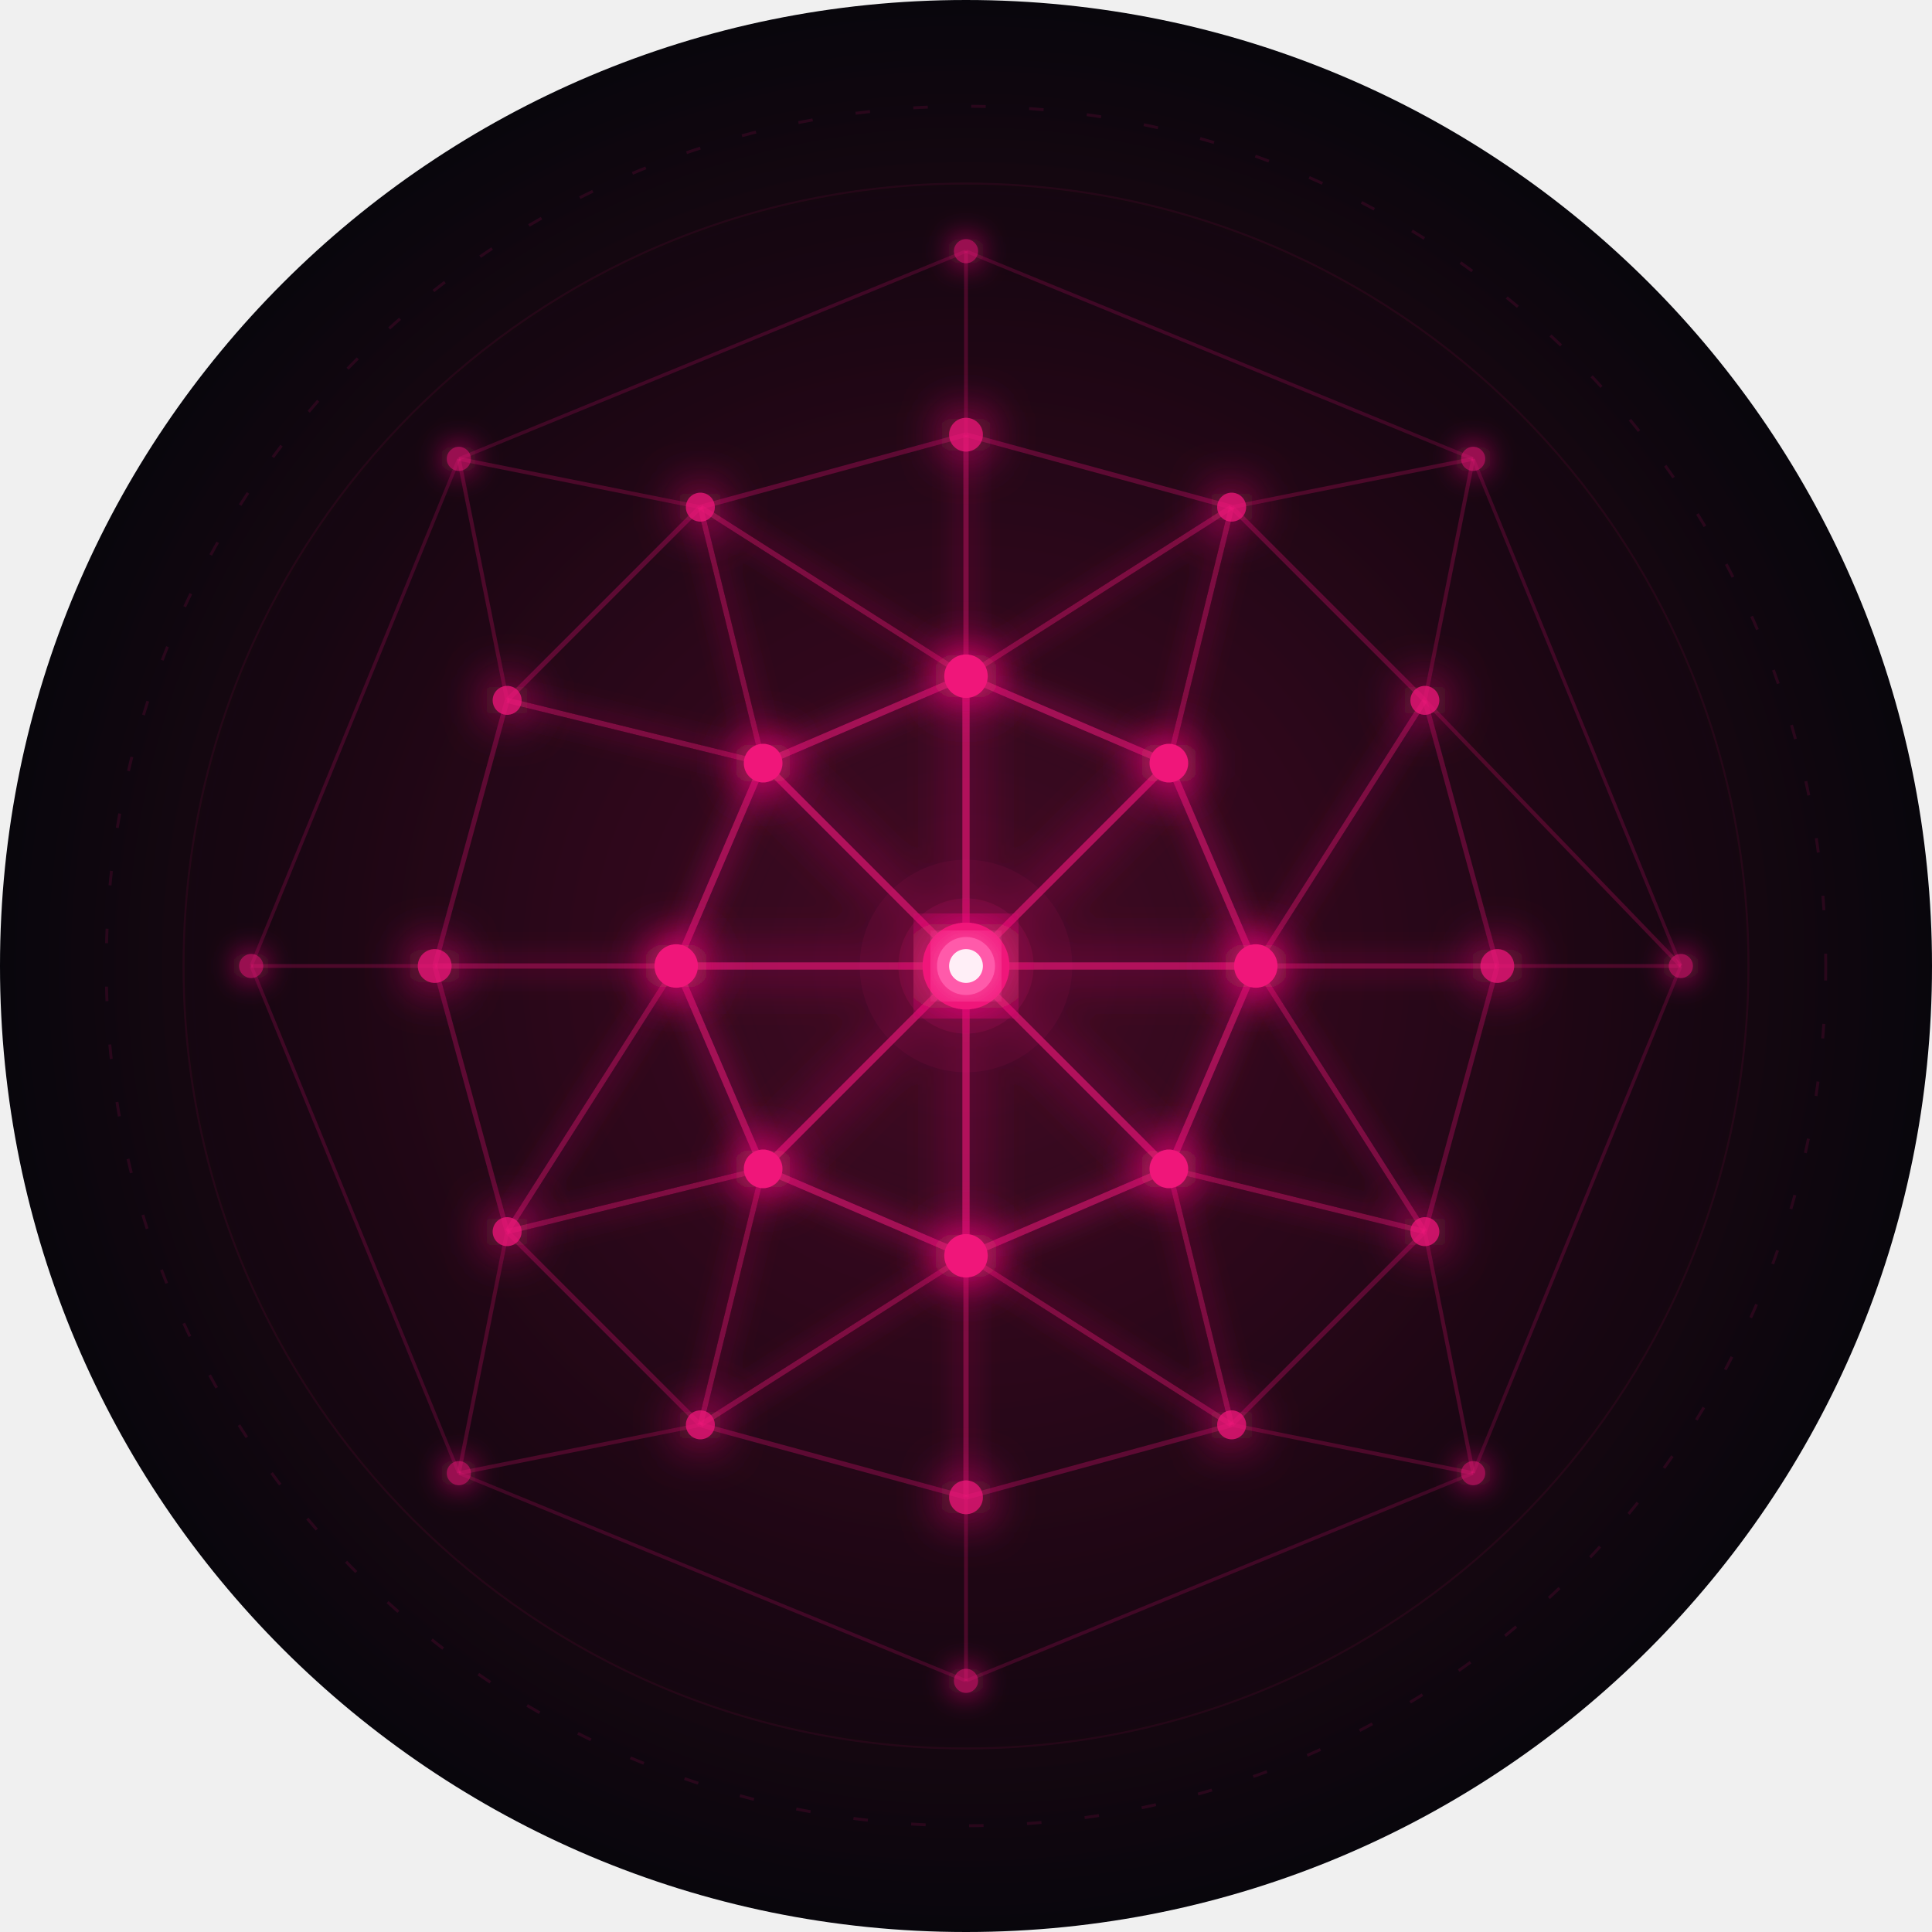
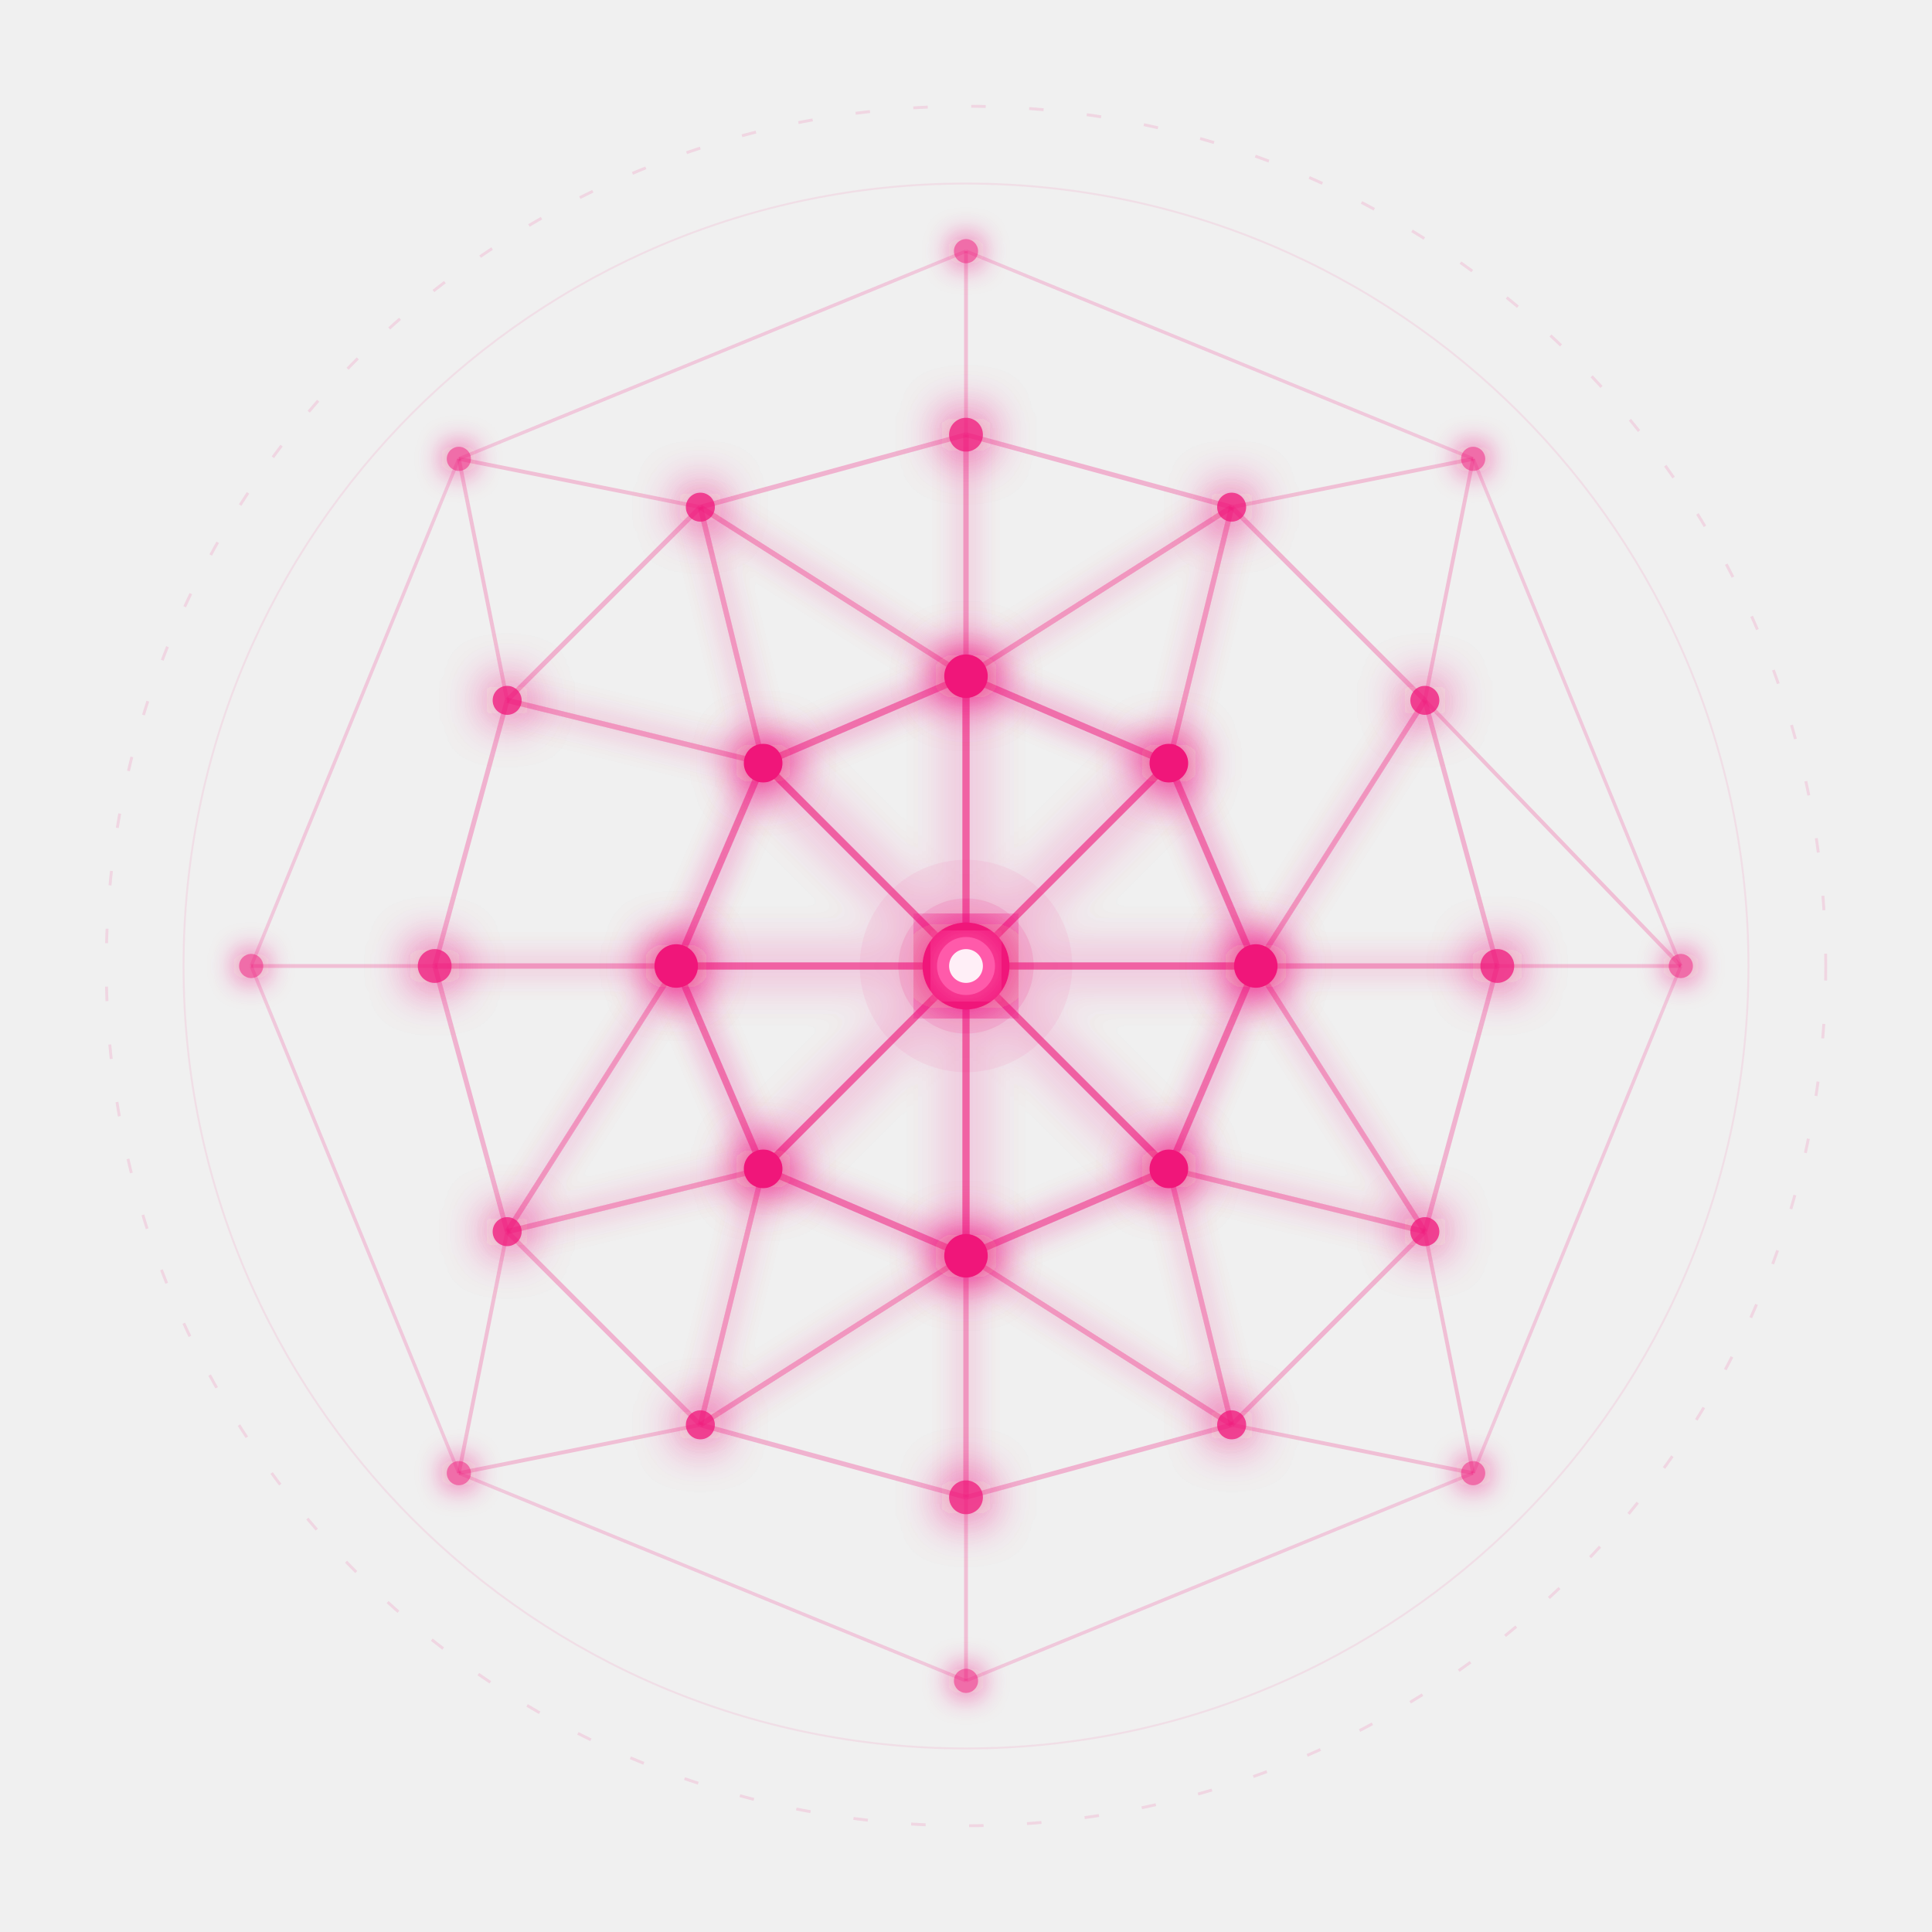
<svg xmlns="http://www.w3.org/2000/svg" viewBox="0 0 400 400" width="400" height="400">
  <defs>
    <filter id="gs">
      <feGaussianBlur stdDeviation="3" result="b" />
      <feMerge>
        <feMergeNode in="b" />
        <feMergeNode in="b" />
        <feMergeNode in="SourceGraphic" />
      </feMerge>
    </filter>
    <filter id="gm">
      <feGaussianBlur stdDeviation="5" result="b" />
      <feMerge>
        <feMergeNode in="b" />
        <feMergeNode in="b" />
        <feMergeNode in="SourceGraphic" />
      </feMerge>
    </filter>
    <filter id="gl">
      <feGaussianBlur stdDeviation="10" result="b" />
      <feMerge>
        <feMergeNode in="b" />
        <feMergeNode in="b" />
        <feMergeNode in="b" />
        <feMergeNode in="SourceGraphic" />
      </feMerge>
    </filter>
    <radialGradient id="bg" cx="50%" cy="50%" r="50%">
      <stop offset="0%" stop-color="#1e0812" />
      <stop offset="60%" stop-color="#10050d" />
      <stop offset="100%" stop-color="#08060c" />
    </radialGradient>
    <radialGradient id="aura" cx="50%" cy="50%" r="50%">
      <stop offset="0%" stop-color="#f0147a" stop-opacity="0.18" />
      <stop offset="100%" stop-color="#f0147a" stop-opacity="0" />
    </radialGradient>
  </defs>
-   <circle cx="200" cy="200" r="200" fill="url(#bg)" />
-   <circle cx="200" cy="200" r="200" fill="url(#aura)" />
  <circle cx="200" cy="200" r="178" fill="none" stroke="#f0147a" stroke-width="0.6" stroke-opacity="0.12" stroke-dasharray="3 9" />
  <circle cx="200" cy="200" r="162" fill="none" stroke="#f0147a" stroke-width="0.4" stroke-opacity="0.08" />
  <g stroke="#f0147a" stroke-width="0.7" stroke-opacity="0.18">
    <line x1="348" y1="200" x2="305" y2="305" />
    <line x1="305" y1="305" x2="200" y2="348" />
    <line x1="200" y1="348" x2="95" y2="305" />
    <line x1="95" y1="305" x2="52" y2="200" />
    <line x1="52" y1="200" x2="95" y2="95" />
    <line x1="95" y1="95" x2="200" y2="52" />
    <line x1="200" y1="52" x2="305" y2="95" />
    <line x1="305" y1="95" x2="348" y2="200" />
  </g>
  <g stroke="#f0147a" stroke-width="0.8" stroke-opacity="0.22">
    <line x1="348" y1="200" x2="310" y2="200" />
    <line x1="348" y1="200" x2="295" y2="145" />
    <line x1="305" y1="95" x2="295" y2="145" />
    <line x1="305" y1="95" x2="255" y2="105" />
    <line x1="200" y1="52" x2="200" y2="90" />
    <line x1="95" y1="95" x2="145" y2="105" />
    <line x1="95" y1="95" x2="105" y2="145" />
    <line x1="52" y1="200" x2="90" y2="200" />
    <line x1="95" y1="305" x2="105" y2="255" />
    <line x1="95" y1="305" x2="145" y2="295" />
    <line x1="200" y1="348" x2="200" y2="310" />
    <line x1="305" y1="305" x2="255" y2="295" />
    <line x1="305" y1="305" x2="295" y2="255" />
  </g>
  <g stroke="#f0147a" stroke-width="1" stroke-opacity="0.28">
    <line x1="310" y1="200" x2="295" y2="255" />
    <line x1="295" y1="255" x2="255" y2="295" />
    <line x1="255" y1="295" x2="200" y2="310" />
    <line x1="200" y1="310" x2="145" y2="295" />
    <line x1="145" y1="295" x2="105" y2="255" />
    <line x1="105" y1="255" x2="90" y2="200" />
    <line x1="90" y1="200" x2="105" y2="145" />
    <line x1="105" y1="145" x2="145" y2="105" />
    <line x1="145" y1="105" x2="200" y2="90" />
    <line x1="200" y1="90" x2="255" y2="105" />
    <line x1="255" y1="105" x2="295" y2="145" />
    <line x1="295" y1="145" x2="310" y2="200" />
  </g>
  <g stroke="#f0147a" stroke-width="1.1" stroke-opacity="0.35" filter="url(#gs)">
    <line x1="310" y1="200" x2="260" y2="200" />
    <line x1="295" y1="255" x2="242" y2="242" />
    <line x1="255" y1="295" x2="200" y2="260" />
    <line x1="200" y1="310" x2="200" y2="260" />
    <line x1="145" y1="295" x2="158" y2="242" />
    <line x1="105" y1="255" x2="158" y2="242" />
    <line x1="90" y1="200" x2="140" y2="200" />
    <line x1="105" y1="145" x2="158" y2="158" />
    <line x1="145" y1="105" x2="200" y2="140" />
    <line x1="200" y1="90" x2="200" y2="140" />
    <line x1="255" y1="105" x2="242" y2="158" />
    <line x1="295" y1="145" x2="260" y2="200" />
    <line x1="295" y1="255" x2="260" y2="200" />
    <line x1="255" y1="295" x2="242" y2="242" />
    <line x1="145" y1="295" x2="200" y2="260" />
    <line x1="105" y1="255" x2="140" y2="200" />
    <line x1="145" y1="105" x2="158" y2="158" />
    <line x1="255" y1="105" x2="200" y2="140" />
  </g>
  <g stroke="#f0147a" stroke-width="1.4" stroke-opacity="0.5" filter="url(#gs)">
    <line x1="260" y1="200" x2="242" y2="242" />
    <line x1="242" y1="242" x2="200" y2="260" />
    <line x1="200" y1="260" x2="158" y2="242" />
    <line x1="158" y1="242" x2="140" y2="200" />
    <line x1="140" y1="200" x2="158" y2="158" />
    <line x1="158" y1="158" x2="200" y2="140" />
    <line x1="200" y1="140" x2="242" y2="158" />
    <line x1="242" y1="158" x2="260" y2="200" />
  </g>
  <g stroke="#f0147a" stroke-width="1.5" stroke-opacity="0.6" filter="url(#gm)">
    <line x1="200" y1="200" x2="260" y2="200" />
    <line x1="200" y1="200" x2="242" y2="242" />
    <line x1="200" y1="200" x2="200" y2="260" />
    <line x1="200" y1="200" x2="158" y2="242" />
    <line x1="200" y1="200" x2="140" y2="200" />
    <line x1="200" y1="200" x2="158" y2="158" />
    <line x1="200" y1="200" x2="200" y2="140" />
    <line x1="200" y1="200" x2="242" y2="158" />
  </g>
  <g fill="#f0147a" opacity="0.6" filter="url(#gs)">
    <circle cx="348" cy="200" r="2.5" />
    <circle cx="305" cy="305" r="2.5" />
    <circle cx="200" cy="348" r="2.5" />
    <circle cx="95" cy="305" r="2.5" />
    <circle cx="52" cy="200" r="2.5" />
    <circle cx="95" cy="95" r="2.5" />
    <circle cx="200" cy="52" r="2.5" />
    <circle cx="305" cy="95" r="2.5" />
  </g>
  <g fill="#f0147a" opacity="0.8" filter="url(#gm)">
    <circle cx="310" cy="200" r="3.5" />
    <circle cx="295" cy="255" r="3" />
    <circle cx="255" cy="295" r="3" />
    <circle cx="200" cy="310" r="3.5" />
    <circle cx="145" cy="295" r="3" />
    <circle cx="105" cy="255" r="3" />
    <circle cx="90" cy="200" r="3.5" />
    <circle cx="105" cy="145" r="3" />
    <circle cx="145" cy="105" r="3" />
    <circle cx="200" cy="90" r="3.5" />
    <circle cx="255" cy="105" r="3" />
    <circle cx="295" cy="145" r="3" />
  </g>
  <g fill="#f0147a" filter="url(#gm)">
    <circle cx="260" cy="200" r="4.5" />
    <circle cx="242" cy="242" r="4" />
    <circle cx="200" cy="260" r="4.5" />
    <circle cx="158" cy="242" r="4" />
    <circle cx="140" cy="200" r="4.5" />
    <circle cx="158" cy="158" r="4" />
    <circle cx="200" cy="140" r="4.5" />
    <circle cx="242" cy="158" r="4" />
  </g>
  <circle cx="200" cy="200" r="22" fill="#f0147a" opacity="0.06" />
  <circle cx="200" cy="200" r="14" fill="#f0147a" opacity="0.12" />
  <circle cx="200" cy="200" r="9" fill="#f0147a" filter="url(#gl)" />
  <circle cx="200" cy="200" r="6" fill="#ff5aaa" filter="url(#gm)" />
  <circle cx="200" cy="200" r="3.5" fill="#ffffff" opacity="0.9" />
</svg>
